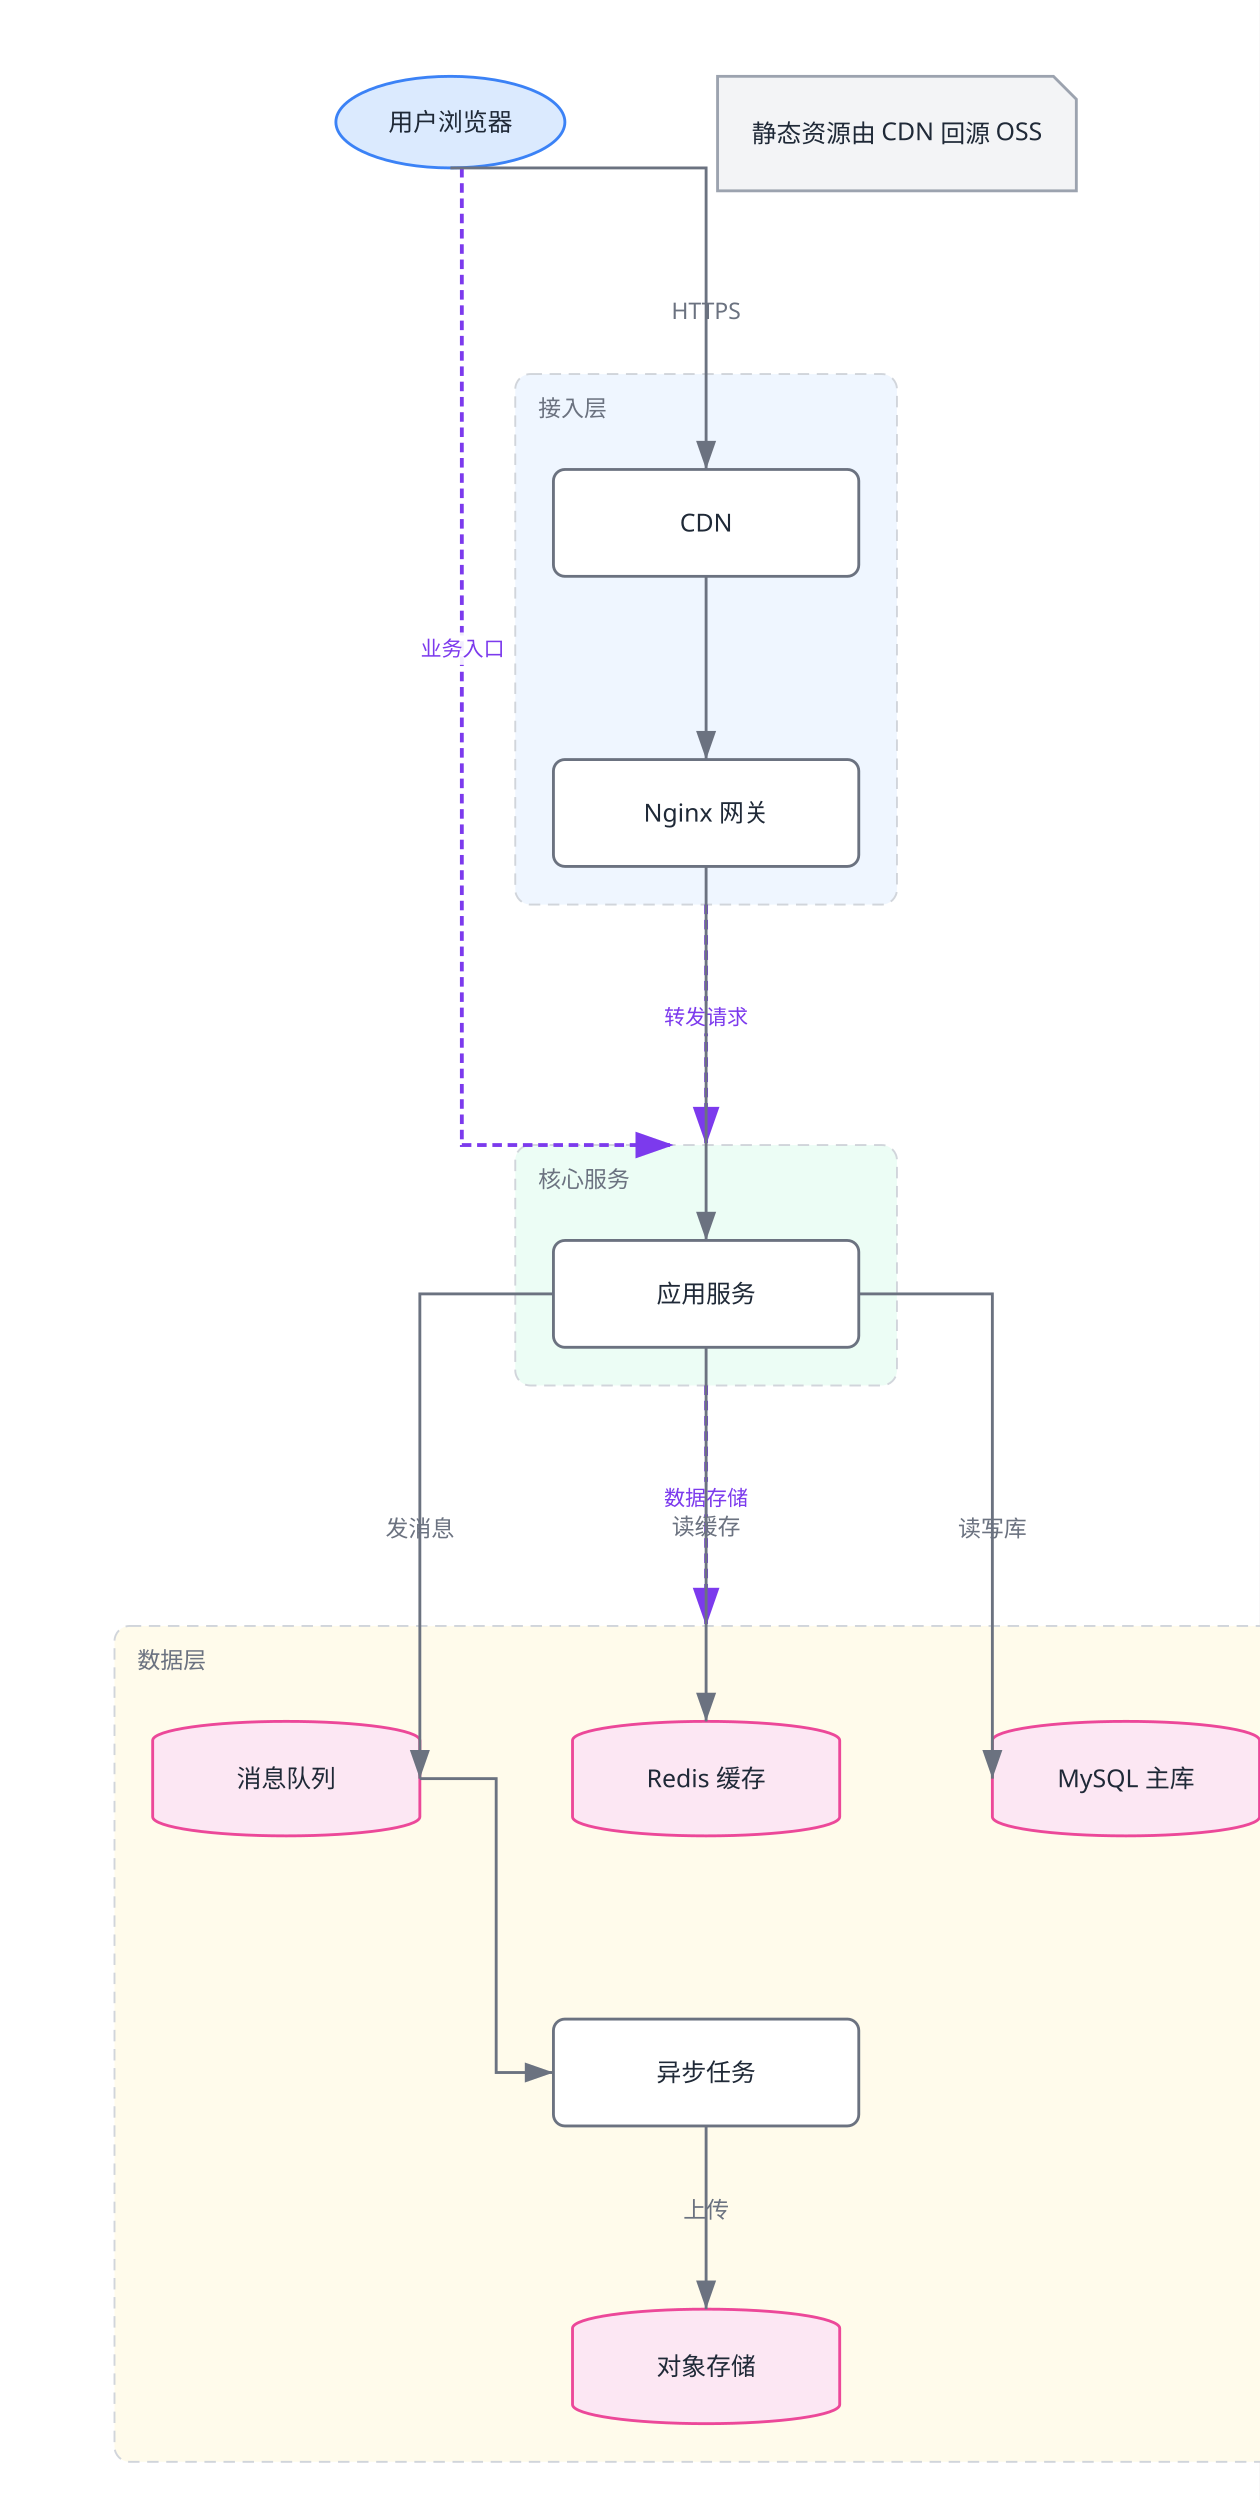
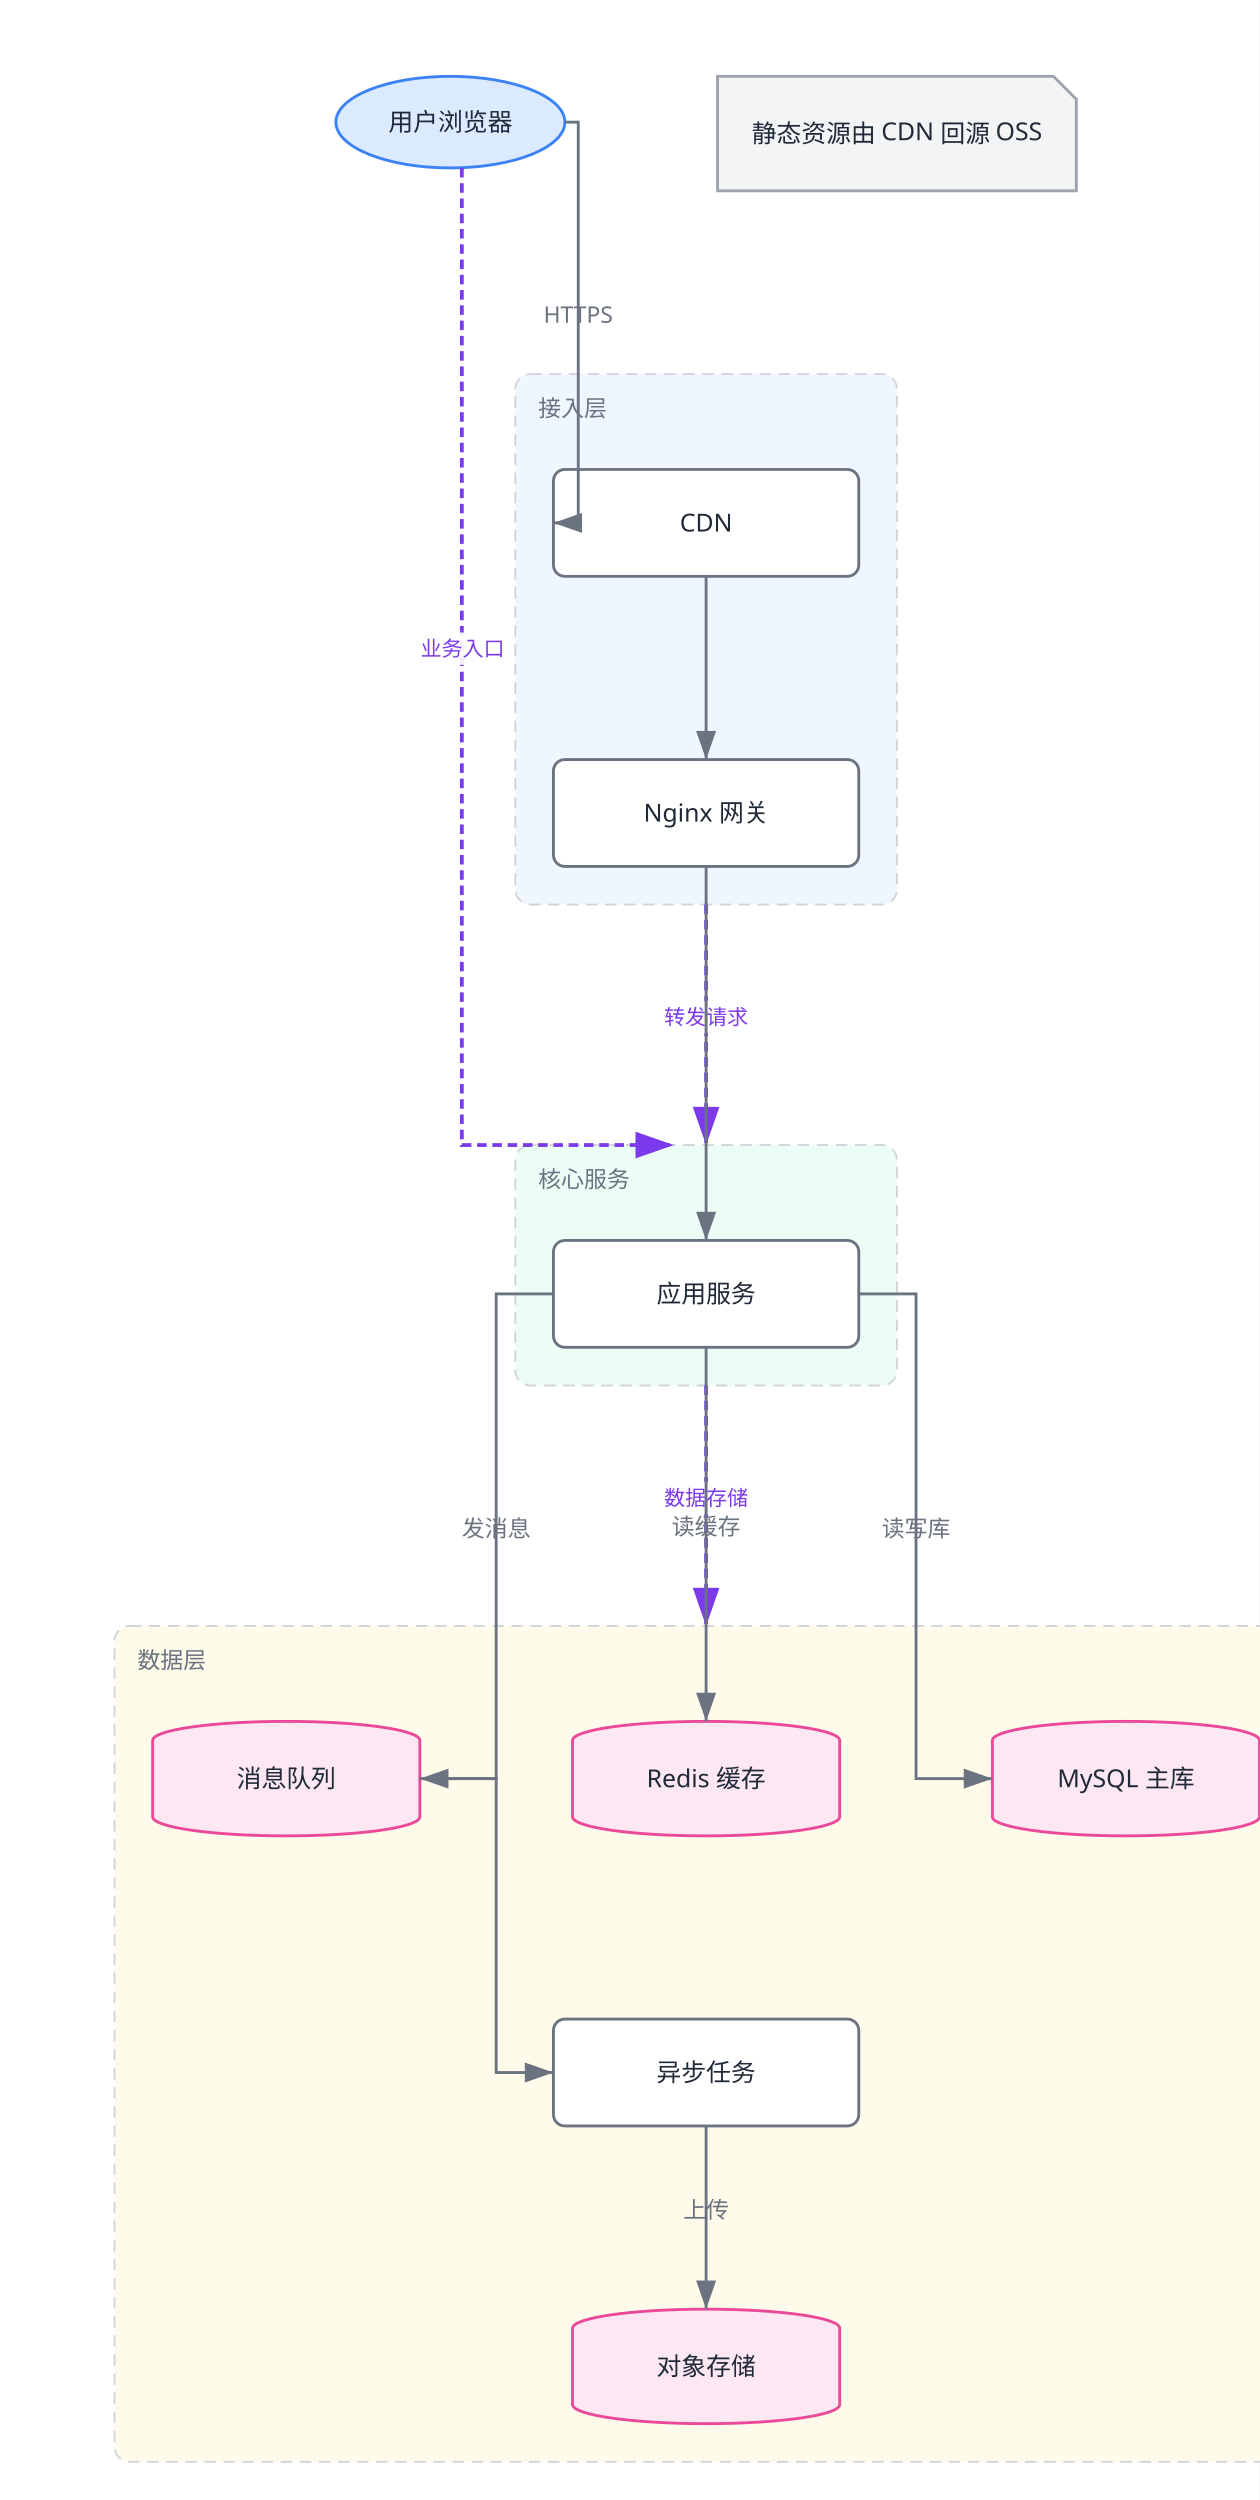
<svg xmlns="http://www.w3.org/2000/svg" width="660" height="1310" viewBox="0 0 660 1310">
  <defs>
    <marker id="arrowhead" markerWidth="10" markerHeight="7" refX="10" refY="3.5" orient="auto">
      <polygon points="0 0, 10 3.5, 0 7" fill="#6b7280" />
    </marker>
    <marker id="arrowhead-purple" markerWidth="10" markerHeight="7" refX="10" refY="3.5" orient="auto">
      <polygon points="0 0, 10 3.5, 0 7" fill="#7c3aed" />
    </marker>
  </defs>
  <style>.lgdl-anchors,.lgdl-edge-anchors{opacity:0;pointer-events:none;transition:opacity .12s ease}.lgdl-node:hover + .lgdl-anchors,.lgdl-class:hover + .lgdl-anchors,.lgdl-group:hover + .lgdl-anchors,.lgdl-lane:hover + .lgdl-anchors{opacity:1}.lgdl-edge:hover + .lgdl-edge-anchors,.lgdl-aggregate-edge:hover + .lgdl-edge-anchors{opacity:1}.lgdl-node.lgdl-hovered + .lgdl-anchors,.lgdl-class.lgdl-hovered + .lgdl-anchors,.lgdl-group.lgdl-hovered + .lgdl-anchors,.lgdl-lane.lgdl-hovered + .lgdl-anchors{opacity:1}.lgdl-edge.lgdl-hovered + .lgdl-edge-anchors,.lgdl-aggregate-edge.lgdl-hovered + .lgdl-edge-anchors{opacity:1}.lgdl-hovered{filter:drop-shadow(0 0 3px rgba(79,70,229,.65))}</style>
  <rect x="0" y="0" width="660" height="1310" fill="#ffffff" />
  <g class="lgdl-group" data-lgdl-loc="groups[0]">
    <rect x="270" y="196" width="200" height="278" rx="8" fill="#eff6ff" stroke="#d1d5db" stroke-dasharray="6 4" />
    <text x="282" y="214" font-family="'Segoe UI', 'PingFang SC', 'Microsoft YaHei', sans-serif" font-size="12" fill="#6b7280" text-anchor="start" dominant-baseline="middle">接入层</text>
  </g>
  <g class="lgdl-anchors">
    <circle cx="470.0" cy="335.0" r="3" fill="#64748b" />
    <circle cx="470.0" cy="361.8" r="3" fill="#64748b" />
    <circle cx="470.0" cy="392.7" r="3" fill="#64748b" />
    <circle cx="470.0" cy="435.0" r="3" fill="#64748b" />
    <circle cx="450.3" cy="474.0" r="3" fill="#64748b" />
    <circle cx="407.2" cy="474.0" r="3" fill="#64748b" />
    <circle cx="370.0" cy="474.0" r="3" fill="#64748b" />
    <circle cx="332.8" cy="474.0" r="3" fill="#64748b" />
    <circle cx="289.7" cy="474.0" r="3" fill="#64748b" />
    <circle cx="270.0" cy="435.0" r="3" fill="#64748b" />
    <circle cx="270.0" cy="392.7" r="3" fill="#64748b" />
    <circle cx="270.0" cy="361.8" r="3" fill="#64748b" />
    <circle cx="270.0" cy="335.0" r="3" fill="#64748b" />
    <circle cx="270.0" cy="308.2" r="3" fill="#64748b" />
    <circle cx="270.0" cy="277.3" r="3" fill="#64748b" />
    <circle cx="270.0" cy="235.0" r="3" fill="#64748b" />
    <circle cx="289.7" cy="196.0" r="3" fill="#64748b" />
    <circle cx="332.8" cy="196.0" r="3" fill="#64748b" />
    <circle cx="370.0" cy="196.0" r="3" fill="#64748b" />
    <circle cx="407.2" cy="196.0" r="3" fill="#64748b" />
    <circle cx="450.3" cy="196.0" r="3" fill="#64748b" />
    <circle cx="470.0" cy="235.0" r="3" fill="#64748b" />
    <circle cx="470.0" cy="277.3" r="3" fill="#64748b" />
    <circle cx="470.0" cy="308.2" r="3" fill="#64748b" />
  </g>
  <g class="lgdl-group" data-lgdl-loc="groups[1]">
    <rect x="270" y="600" width="200" height="126" rx="8" fill="#ecfdf5" stroke="#d1d5db" stroke-dasharray="6 4" />
    <text x="282" y="618" font-family="'Segoe UI', 'PingFang SC', 'Microsoft YaHei', sans-serif" font-size="12" fill="#6b7280" text-anchor="start" dominant-baseline="middle">核心服务</text>
  </g>
  <g class="lgdl-anchors">
    <circle cx="470.0" cy="663.0" r="3" fill="#64748b" />
    <circle cx="470.0" cy="689.8" r="3" fill="#64748b" />
    <circle cx="469.6" cy="720.5" r="3" fill="#64748b" />
    <circle cx="433.0" cy="726.0" r="3" fill="#64748b" />
    <circle cx="406.4" cy="726.0" r="3" fill="#64748b" />
    <circle cx="386.9" cy="726.0" r="3" fill="#64748b" />
    <circle cx="370.0" cy="726.0" r="3" fill="#64748b" />
    <circle cx="353.1" cy="726.0" r="3" fill="#64748b" />
    <circle cx="333.6" cy="726.0" r="3" fill="#64748b" />
    <circle cx="307.0" cy="726.0" r="3" fill="#64748b" />
    <circle cx="270.4" cy="720.5" r="3" fill="#64748b" />
    <circle cx="270.0" cy="689.8" r="3" fill="#64748b" />
    <circle cx="270.0" cy="663.0" r="3" fill="#64748b" />
    <circle cx="270.0" cy="636.2" r="3" fill="#64748b" />
    <circle cx="270.4" cy="605.5" r="3" fill="#64748b" />
    <circle cx="307.0" cy="600.0" r="3" fill="#64748b" />
    <circle cx="333.6" cy="600.0" r="3" fill="#64748b" />
    <circle cx="353.1" cy="600.0" r="3" fill="#64748b" />
    <circle cx="370.0" cy="600.0" r="3" fill="#64748b" />
    <circle cx="386.9" cy="600.0" r="3" fill="#64748b" />
    <circle cx="406.4" cy="600.0" r="3" fill="#64748b" />
    <circle cx="433.0" cy="600.0" r="3" fill="#64748b" />
    <circle cx="469.6" cy="605.5" r="3" fill="#64748b" />
    <circle cx="470.0" cy="636.2" r="3" fill="#64748b" />
  </g>
  <g class="lgdl-group" data-lgdl-loc="groups[2]">
    <rect x="60" y="852" width="620" height="438" rx="8" fill="#fffbeb" stroke="#d1d5db" stroke-dasharray="6 4" />
    <text x="72" y="870" font-family="'Segoe UI', 'PingFang SC', 'Microsoft YaHei', sans-serif" font-size="12" fill="#6b7280" text-anchor="start" dominant-baseline="middle">数据层</text>
  </g>
  <g class="lgdl-anchors">
    <circle cx="680.0" cy="1071.0" r="3" fill="#64748b" />
    <circle cx="680.0" cy="1154.1" r="3" fill="#64748b" />
    <circle cx="680.0" cy="1250.0" r="3" fill="#64748b" />
    <circle cx="589.0" cy="1290.0" r="3" fill="#64748b" />
    <circle cx="496.4" cy="1290.0" r="3" fill="#64748b" />
    <circle cx="428.7" cy="1290.0" r="3" fill="#64748b" />
    <circle cx="370.0" cy="1290.0" r="3" fill="#64748b" />
    <circle cx="311.3" cy="1290.0" r="3" fill="#64748b" />
    <circle cx="243.6" cy="1290.0" r="3" fill="#64748b" />
    <circle cx="151.0" cy="1290.0" r="3" fill="#64748b" />
    <circle cx="60.0" cy="1250.0" r="3" fill="#64748b" />
    <circle cx="60.0" cy="1154.1" r="3" fill="#64748b" />
    <circle cx="60.0" cy="1071.0" r="3" fill="#64748b" />
    <circle cx="60.0" cy="987.9" r="3" fill="#64748b" />
    <circle cx="60.0" cy="892.0" r="3" fill="#64748b" />
    <circle cx="151.0" cy="852.0" r="3" fill="#64748b" />
    <circle cx="243.6" cy="852.0" r="3" fill="#64748b" />
    <circle cx="311.3" cy="852.0" r="3" fill="#64748b" />
    <circle cx="370.0" cy="852.0" r="3" fill="#64748b" />
    <circle cx="428.7" cy="852.0" r="3" fill="#64748b" />
    <circle cx="496.4" cy="852.0" r="3" fill="#64748b" />
    <circle cx="589.0" cy="852.0" r="3" fill="#64748b" />
    <circle cx="680.0" cy="892.0" r="3" fill="#64748b" />
    <circle cx="680.0" cy="987.9" r="3" fill="#64748b" />
  </g>
  <g class="lgdl-node" data-lgdl-loc="nodes[0]">
    <rect x="176" y="40" width="120" height="48" rx="60" ry="60" fill="#dbeafe" stroke="#3b82f6" stroke-width="1.5" />
    <text x="236" y="64" font-family="'Segoe UI', 'PingFang SC', 'Microsoft YaHei', sans-serif" font-size="13" fill="#1f2937" text-anchor="middle" dominant-baseline="middle">用户浏览器</text>
  </g>
  <g class="lgdl-anchors">
    <circle cx="296.0" cy="64.0" r="3" fill="#3b82f6" />
    <circle cx="285.8" cy="77.4" r="3" fill="#3b82f6" />
    <circle cx="270.2" cy="83.7" r="3" fill="#3b82f6" />
    <circle cx="258.3" cy="86.3" r="3" fill="#3b82f6" />
    <circle cx="249.5" cy="87.4" r="3" fill="#3b82f6" />
    <circle cx="242.4" cy="87.9" r="3" fill="#3b82f6" />
    <circle cx="236.0" cy="88.0" r="3" fill="#3b82f6" />
    <circle cx="229.6" cy="87.9" r="3" fill="#3b82f6" />
    <circle cx="222.5" cy="87.4" r="3" fill="#3b82f6" />
    <circle cx="213.7" cy="86.3" r="3" fill="#3b82f6" />
    <circle cx="201.8" cy="83.7" r="3" fill="#3b82f6" />
    <circle cx="186.2" cy="77.4" r="3" fill="#3b82f6" />
    <circle cx="176.0" cy="64.0" r="3" fill="#3b82f6" />
    <circle cx="186.2" cy="50.6" r="3" fill="#3b82f6" />
    <circle cx="201.8" cy="44.3" r="3" fill="#3b82f6" />
    <circle cx="213.7" cy="41.7" r="3" fill="#3b82f6" />
    <circle cx="222.5" cy="40.6" r="3" fill="#3b82f6" />
    <circle cx="229.6" cy="40.1" r="3" fill="#3b82f6" />
    <circle cx="236.0" cy="40.0" r="3" fill="#3b82f6" />
    <circle cx="242.4" cy="40.1" r="3" fill="#3b82f6" />
    <circle cx="249.5" cy="40.6" r="3" fill="#3b82f6" />
    <circle cx="258.3" cy="41.7" r="3" fill="#3b82f6" />
    <circle cx="270.2" cy="44.3" r="3" fill="#3b82f6" />
    <circle cx="285.8" cy="50.6" r="3" fill="#3b82f6" />
  </g>
  <g class="lgdl-node" data-lgdl-loc="nodes[1]">
    <rect x="290" y="246" width="160" height="56" rx="6" ry="6" fill="#ffffff" stroke="#6b7280" stroke-width="1.5" />
    <text x="370" y="274" font-family="'Segoe UI', 'PingFang SC', 'Microsoft YaHei', sans-serif" font-size="13" fill="#1f2937" text-anchor="middle" dominant-baseline="middle">CDN</text>
  </g>
  <g class="lgdl-anchors">
    <circle cx="450.0" cy="274.0" r="3" fill="#6b7280" />
    <circle cx="450.0" cy="295.4" r="3" fill="#6b7280" />
    <circle cx="418.5" cy="302.0" r="3" fill="#6b7280" />
    <circle cx="398.0" cy="302.0" r="3" fill="#6b7280" />
    <circle cx="386.2" cy="302.0" r="3" fill="#6b7280" />
    <circle cx="377.5" cy="302.0" r="3" fill="#6b7280" />
    <circle cx="370.0" cy="302.0" r="3" fill="#6b7280" />
    <circle cx="362.5" cy="302.0" r="3" fill="#6b7280" />
    <circle cx="353.8" cy="302.0" r="3" fill="#6b7280" />
    <circle cx="342.0" cy="302.0" r="3" fill="#6b7280" />
    <circle cx="321.5" cy="302.0" r="3" fill="#6b7280" />
    <circle cx="290.0" cy="295.4" r="3" fill="#6b7280" />
    <circle cx="290.0" cy="274.0" r="3" fill="#6b7280" />
    <circle cx="290.0" cy="252.6" r="3" fill="#6b7280" />
    <circle cx="321.5" cy="246.0" r="3" fill="#6b7280" />
    <circle cx="342.0" cy="246.0" r="3" fill="#6b7280" />
    <circle cx="353.8" cy="246.0" r="3" fill="#6b7280" />
    <circle cx="362.5" cy="246.0" r="3" fill="#6b7280" />
    <circle cx="370.0" cy="246.0" r="3" fill="#6b7280" />
    <circle cx="377.5" cy="246.0" r="3" fill="#6b7280" />
    <circle cx="386.2" cy="246.0" r="3" fill="#6b7280" />
    <circle cx="398.0" cy="246.0" r="3" fill="#6b7280" />
    <circle cx="418.5" cy="246.0" r="3" fill="#6b7280" />
    <circle cx="450.0" cy="252.6" r="3" fill="#6b7280" />
  </g>
  <g class="lgdl-node" data-lgdl-loc="nodes[2]">
    <rect x="290" y="398" width="160" height="56" rx="6" ry="6" fill="#ffffff" stroke="#6b7280" stroke-width="1.5" />
    <text x="370" y="426" font-family="'Segoe UI', 'PingFang SC', 'Microsoft YaHei', sans-serif" font-size="13" fill="#1f2937" text-anchor="middle" dominant-baseline="middle">Nginx 网关</text>
  </g>
  <g class="lgdl-anchors">
    <circle cx="450.0" cy="426.0" r="3" fill="#6b7280" />
    <circle cx="450.0" cy="447.4" r="3" fill="#6b7280" />
    <circle cx="418.5" cy="454.0" r="3" fill="#6b7280" />
    <circle cx="398.0" cy="454.0" r="3" fill="#6b7280" />
    <circle cx="386.2" cy="454.0" r="3" fill="#6b7280" />
    <circle cx="377.5" cy="454.0" r="3" fill="#6b7280" />
    <circle cx="370.0" cy="454.0" r="3" fill="#6b7280" />
    <circle cx="362.5" cy="454.0" r="3" fill="#6b7280" />
    <circle cx="353.8" cy="454.0" r="3" fill="#6b7280" />
    <circle cx="342.0" cy="454.0" r="3" fill="#6b7280" />
    <circle cx="321.5" cy="454.0" r="3" fill="#6b7280" />
    <circle cx="290.0" cy="447.4" r="3" fill="#6b7280" />
    <circle cx="290.0" cy="426.0" r="3" fill="#6b7280" />
    <circle cx="290.0" cy="404.6" r="3" fill="#6b7280" />
    <circle cx="321.5" cy="398.0" r="3" fill="#6b7280" />
    <circle cx="342.0" cy="398.0" r="3" fill="#6b7280" />
    <circle cx="353.8" cy="398.0" r="3" fill="#6b7280" />
    <circle cx="362.5" cy="398.0" r="3" fill="#6b7280" />
    <circle cx="370.0" cy="398.0" r="3" fill="#6b7280" />
    <circle cx="377.5" cy="398.0" r="3" fill="#6b7280" />
    <circle cx="386.2" cy="398.0" r="3" fill="#6b7280" />
    <circle cx="398.0" cy="398.0" r="3" fill="#6b7280" />
    <circle cx="418.5" cy="398.0" r="3" fill="#6b7280" />
    <circle cx="450.0" cy="404.6" r="3" fill="#6b7280" />
  </g>
  <g class="lgdl-node" data-lgdl-loc="nodes[3]">
    <rect x="290" y="650" width="160" height="56" rx="6" ry="6" fill="#ffffff" stroke="#6b7280" stroke-width="1.5" />
    <text x="370" y="678" font-family="'Segoe UI', 'PingFang SC', 'Microsoft YaHei', sans-serif" font-size="13" fill="#1f2937" text-anchor="middle" dominant-baseline="middle">应用服务</text>
  </g>
  <g class="lgdl-anchors">
    <circle cx="450.0" cy="678.0" r="3" fill="#6b7280" />
    <circle cx="450.0" cy="699.4" r="3" fill="#6b7280" />
    <circle cx="418.5" cy="706.0" r="3" fill="#6b7280" />
    <circle cx="398.0" cy="706.0" r="3" fill="#6b7280" />
    <circle cx="386.2" cy="706.0" r="3" fill="#6b7280" />
    <circle cx="377.5" cy="706.0" r="3" fill="#6b7280" />
    <circle cx="370.0" cy="706.0" r="3" fill="#6b7280" />
    <circle cx="362.5" cy="706.0" r="3" fill="#6b7280" />
    <circle cx="353.8" cy="706.0" r="3" fill="#6b7280" />
    <circle cx="342.0" cy="706.0" r="3" fill="#6b7280" />
    <circle cx="321.5" cy="706.0" r="3" fill="#6b7280" />
    <circle cx="290.0" cy="699.4" r="3" fill="#6b7280" />
    <circle cx="290.0" cy="678.0" r="3" fill="#6b7280" />
    <circle cx="290.0" cy="656.6" r="3" fill="#6b7280" />
    <circle cx="321.5" cy="650.0" r="3" fill="#6b7280" />
    <circle cx="342.0" cy="650.0" r="3" fill="#6b7280" />
    <circle cx="353.8" cy="650.0" r="3" fill="#6b7280" />
    <circle cx="362.5" cy="650.0" r="3" fill="#6b7280" />
    <circle cx="370.0" cy="650.0" r="3" fill="#6b7280" />
    <circle cx="377.5" cy="650.0" r="3" fill="#6b7280" />
    <circle cx="386.2" cy="650.0" r="3" fill="#6b7280" />
    <circle cx="398.0" cy="650.0" r="3" fill="#6b7280" />
    <circle cx="418.5" cy="650.0" r="3" fill="#6b7280" />
    <circle cx="450.0" cy="656.6" r="3" fill="#6b7280" />
  </g>
  <g class="lgdl-node" data-lgdl-loc="nodes[4]">
    <path d="M 300,912 L 300,952 A 70,10 0 0 0 440,952 L 440,912 A 70,10 0 0 0 300,912 Z" fill="#fce7f3" stroke="#ec4899" stroke-width="1.5" />
    <text x="370" y="932" font-family="'Segoe UI', 'PingFang SC', 'Microsoft YaHei', sans-serif" font-size="13" fill="#1f2937" text-anchor="middle" dominant-baseline="middle">Redis 缓存</text>
  </g>
  <g class="lgdl-anchors">
    <circle cx="440.0" cy="932.0" r="3" fill="#ec4899" />
    <circle cx="440.0" cy="950.8" r="3" fill="#ec4899" />
    <circle cx="417.4" cy="959.4" r="3" fill="#ec4899" />
    <circle cx="399.1" cy="961.1" r="3" fill="#ec4899" />
    <circle cx="387.1" cy="961.7" r="3" fill="#ec4899" />
    <circle cx="378.0" cy="961.9" r="3" fill="#ec4899" />
    <circle cx="370.0" cy="962.0" r="3" fill="#ec4899" />
    <circle cx="362.0" cy="961.9" r="3" fill="#ec4899" />
    <circle cx="352.9" cy="961.7" r="3" fill="#ec4899" />
    <circle cx="340.9" cy="961.1" r="3" fill="#ec4899" />
    <circle cx="322.6" cy="959.4" r="3" fill="#ec4899" />
    <circle cx="300.0" cy="950.8" r="3" fill="#ec4899" />
    <circle cx="300.0" cy="932.0" r="3" fill="#ec4899" />
    <circle cx="300.0" cy="913.2" r="3" fill="#ec4899" />
    <circle cx="322.6" cy="904.6" r="3" fill="#ec4899" />
    <circle cx="340.9" cy="902.9" r="3" fill="#ec4899" />
    <circle cx="352.9" cy="902.3" r="3" fill="#ec4899" />
    <circle cx="362.0" cy="902.1" r="3" fill="#ec4899" />
    <circle cx="370.0" cy="902.0" r="3" fill="#ec4899" />
    <circle cx="378.0" cy="902.1" r="3" fill="#ec4899" />
    <circle cx="387.1" cy="902.3" r="3" fill="#ec4899" />
    <circle cx="399.1" cy="902.9" r="3" fill="#ec4899" />
    <circle cx="417.4" cy="904.6" r="3" fill="#ec4899" />
    <circle cx="440.0" cy="913.2" r="3" fill="#ec4899" />
  </g>
  <g class="lgdl-node" data-lgdl-loc="nodes[5]">
    <path d="M 520,912 L 520,952 A 70,10 0 0 0 660,952 L 660,912 A 70,10 0 0 0 520,912 Z" fill="#fce7f3" stroke="#ec4899" stroke-width="1.5" />
    <text x="590" y="932" font-family="'Segoe UI', 'PingFang SC', 'Microsoft YaHei', sans-serif" font-size="13" fill="#1f2937" text-anchor="middle" dominant-baseline="middle">MySQL 主库</text>
  </g>
  <g class="lgdl-anchors">
    <circle cx="660.0" cy="932.0" r="3" fill="#ec4899" />
    <circle cx="660.0" cy="950.8" r="3" fill="#ec4899" />
    <circle cx="637.4" cy="959.4" r="3" fill="#ec4899" />
    <circle cx="619.1" cy="961.1" r="3" fill="#ec4899" />
    <circle cx="607.1" cy="961.7" r="3" fill="#ec4899" />
    <circle cx="598.0" cy="961.9" r="3" fill="#ec4899" />
    <circle cx="590.0" cy="962.0" r="3" fill="#ec4899" />
    <circle cx="582.0" cy="961.9" r="3" fill="#ec4899" />
    <circle cx="572.9" cy="961.7" r="3" fill="#ec4899" />
    <circle cx="560.9" cy="961.1" r="3" fill="#ec4899" />
    <circle cx="542.6" cy="959.4" r="3" fill="#ec4899" />
    <circle cx="520.0" cy="950.8" r="3" fill="#ec4899" />
    <circle cx="520.0" cy="932.0" r="3" fill="#ec4899" />
    <circle cx="520.0" cy="913.2" r="3" fill="#ec4899" />
    <circle cx="542.6" cy="904.6" r="3" fill="#ec4899" />
    <circle cx="560.9" cy="902.9" r="3" fill="#ec4899" />
    <circle cx="572.9" cy="902.3" r="3" fill="#ec4899" />
    <circle cx="582.0" cy="902.1" r="3" fill="#ec4899" />
    <circle cx="590.0" cy="902.0" r="3" fill="#ec4899" />
    <circle cx="598.0" cy="902.1" r="3" fill="#ec4899" />
    <circle cx="607.1" cy="902.3" r="3" fill="#ec4899" />
    <circle cx="619.1" cy="902.9" r="3" fill="#ec4899" />
    <circle cx="637.4" cy="904.6" r="3" fill="#ec4899" />
    <circle cx="660.0" cy="913.2" r="3" fill="#ec4899" />
  </g>
  <g class="lgdl-node" data-lgdl-loc="nodes[6]">
    <path d="M 80,912 L 80,952 A 70,10 0 0 0 220,952 L 220,912 A 70,10 0 0 0 80,912 Z" fill="#fce7f3" stroke="#ec4899" stroke-width="1.5" />
    <text x="150" y="932" font-family="'Segoe UI', 'PingFang SC', 'Microsoft YaHei', sans-serif" font-size="13" fill="#1f2937" text-anchor="middle" dominant-baseline="middle">消息队列</text>
  </g>
  <g class="lgdl-anchors">
    <circle cx="220.0" cy="932.0" r="3" fill="#ec4899" />
    <circle cx="220.0" cy="950.8" r="3" fill="#ec4899" />
    <circle cx="197.4" cy="959.4" r="3" fill="#ec4899" />
    <circle cx="179.1" cy="961.1" r="3" fill="#ec4899" />
    <circle cx="167.1" cy="961.7" r="3" fill="#ec4899" />
    <circle cx="158.0" cy="961.9" r="3" fill="#ec4899" />
    <circle cx="150.0" cy="962.0" r="3" fill="#ec4899" />
    <circle cx="142.0" cy="961.9" r="3" fill="#ec4899" />
    <circle cx="132.9" cy="961.7" r="3" fill="#ec4899" />
    <circle cx="120.9" cy="961.1" r="3" fill="#ec4899" />
    <circle cx="102.6" cy="959.4" r="3" fill="#ec4899" />
    <circle cx="80.0" cy="950.8" r="3" fill="#ec4899" />
    <circle cx="80.0" cy="932.0" r="3" fill="#ec4899" />
    <circle cx="80.0" cy="913.2" r="3" fill="#ec4899" />
    <circle cx="102.6" cy="904.6" r="3" fill="#ec4899" />
    <circle cx="120.9" cy="902.9" r="3" fill="#ec4899" />
    <circle cx="132.9" cy="902.3" r="3" fill="#ec4899" />
    <circle cx="142.0" cy="902.1" r="3" fill="#ec4899" />
    <circle cx="150.0" cy="902.0" r="3" fill="#ec4899" />
    <circle cx="158.0" cy="902.1" r="3" fill="#ec4899" />
    <circle cx="167.1" cy="902.3" r="3" fill="#ec4899" />
    <circle cx="179.1" cy="902.9" r="3" fill="#ec4899" />
    <circle cx="197.4" cy="904.6" r="3" fill="#ec4899" />
    <circle cx="220.0" cy="913.2" r="3" fill="#ec4899" />
  </g>
  <g class="lgdl-node" data-lgdl-loc="nodes[7]">
    <rect x="290" y="1058" width="160" height="56" rx="6" ry="6" fill="#ffffff" stroke="#6b7280" stroke-width="1.5" />
    <text x="370" y="1086" font-family="'Segoe UI', 'PingFang SC', 'Microsoft YaHei', sans-serif" font-size="13" fill="#1f2937" text-anchor="middle" dominant-baseline="middle">异步任务</text>
  </g>
  <g class="lgdl-anchors">
    <circle cx="450.0" cy="1086.0" r="3" fill="#6b7280" />
    <circle cx="450.0" cy="1107.4" r="3" fill="#6b7280" />
    <circle cx="418.5" cy="1114.0" r="3" fill="#6b7280" />
    <circle cx="398.0" cy="1114.0" r="3" fill="#6b7280" />
    <circle cx="386.2" cy="1114.0" r="3" fill="#6b7280" />
    <circle cx="377.5" cy="1114.0" r="3" fill="#6b7280" />
    <circle cx="370.0" cy="1114.0" r="3" fill="#6b7280" />
    <circle cx="362.5" cy="1114.0" r="3" fill="#6b7280" />
    <circle cx="353.8" cy="1114.0" r="3" fill="#6b7280" />
    <circle cx="342.0" cy="1114.0" r="3" fill="#6b7280" />
    <circle cx="321.5" cy="1114.0" r="3" fill="#6b7280" />
    <circle cx="290.0" cy="1107.4" r="3" fill="#6b7280" />
    <circle cx="290.0" cy="1086.0" r="3" fill="#6b7280" />
    <circle cx="290.0" cy="1064.6" r="3" fill="#6b7280" />
    <circle cx="321.5" cy="1058.0" r="3" fill="#6b7280" />
    <circle cx="342.0" cy="1058.0" r="3" fill="#6b7280" />
    <circle cx="353.8" cy="1058.0" r="3" fill="#6b7280" />
    <circle cx="362.5" cy="1058.0" r="3" fill="#6b7280" />
    <circle cx="370.0" cy="1058.0" r="3" fill="#6b7280" />
    <circle cx="377.5" cy="1058.0" r="3" fill="#6b7280" />
    <circle cx="386.2" cy="1058.0" r="3" fill="#6b7280" />
    <circle cx="398.0" cy="1058.0" r="3" fill="#6b7280" />
    <circle cx="418.5" cy="1058.0" r="3" fill="#6b7280" />
    <circle cx="450.0" cy="1064.6" r="3" fill="#6b7280" />
  </g>
  <g class="lgdl-node" data-lgdl-loc="nodes[8]">
    <path d="M 300,1220 L 300,1260 A 70,10 0 0 0 440,1260 L 440,1220 A 70,10 0 0 0 300,1220 Z" fill="#fce7f3" stroke="#ec4899" stroke-width="1.5" />
    <text x="370" y="1240" font-family="'Segoe UI', 'PingFang SC', 'Microsoft YaHei', sans-serif" font-size="13" fill="#1f2937" text-anchor="middle" dominant-baseline="middle">对象存储</text>
  </g>
  <g class="lgdl-anchors">
    <circle cx="440.0" cy="1240.0" r="3" fill="#ec4899" />
    <circle cx="440.0" cy="1258.8" r="3" fill="#ec4899" />
    <circle cx="417.4" cy="1267.4" r="3" fill="#ec4899" />
    <circle cx="399.1" cy="1269.1" r="3" fill="#ec4899" />
    <circle cx="387.1" cy="1269.7" r="3" fill="#ec4899" />
    <circle cx="378.0" cy="1269.9" r="3" fill="#ec4899" />
    <circle cx="370.0" cy="1270.0" r="3" fill="#ec4899" />
    <circle cx="362.0" cy="1269.9" r="3" fill="#ec4899" />
    <circle cx="352.9" cy="1269.7" r="3" fill="#ec4899" />
    <circle cx="340.9" cy="1269.1" r="3" fill="#ec4899" />
    <circle cx="322.6" cy="1267.4" r="3" fill="#ec4899" />
    <circle cx="300.0" cy="1258.8" r="3" fill="#ec4899" />
    <circle cx="300.0" cy="1240.0" r="3" fill="#ec4899" />
    <circle cx="300.0" cy="1221.2" r="3" fill="#ec4899" />
    <circle cx="322.6" cy="1212.6" r="3" fill="#ec4899" />
    <circle cx="340.9" cy="1210.9" r="3" fill="#ec4899" />
    <circle cx="352.9" cy="1210.3" r="3" fill="#ec4899" />
    <circle cx="362.0" cy="1210.1" r="3" fill="#ec4899" />
    <circle cx="370.0" cy="1210.0" r="3" fill="#ec4899" />
    <circle cx="378.0" cy="1210.1" r="3" fill="#ec4899" />
    <circle cx="387.1" cy="1210.3" r="3" fill="#ec4899" />
    <circle cx="399.1" cy="1210.9" r="3" fill="#ec4899" />
    <circle cx="417.4" cy="1212.6" r="3" fill="#ec4899" />
    <circle cx="440.0" cy="1221.2" r="3" fill="#ec4899" />
  </g>
  <g class="lgdl-node" data-lgdl-loc="nodes[9]">
    <path d="M 376,40 L 552,40 L 564,52 L 564,100 L 376,100 Z" fill="#f3f4f6" stroke="#9ca3af" stroke-width="1.5" />
    <text x="470" y="70" font-family="'Segoe UI', 'PingFang SC', 'Microsoft YaHei', sans-serif" font-size="13" fill="#1f2937" text-anchor="middle" dominant-baseline="middle">静态资源由 CDN 回源 OSS</text>
  </g>
  <g class="lgdl-anchors">
    <circle cx="564.0" cy="70.0" r="3" fill="#9ca3af" />
    <circle cx="564.0" cy="95.2" r="3" fill="#9ca3af" />
    <circle cx="522.0" cy="100.0" r="3" fill="#9ca3af" />
    <circle cx="500.0" cy="100.0" r="3" fill="#9ca3af" />
    <circle cx="487.3" cy="100.0" r="3" fill="#9ca3af" />
    <circle cx="478.0" cy="100.0" r="3" fill="#9ca3af" />
    <circle cx="470.0" cy="100.0" r="3" fill="#9ca3af" />
    <circle cx="462.0" cy="100.0" r="3" fill="#9ca3af" />
    <circle cx="452.7" cy="100.0" r="3" fill="#9ca3af" />
    <circle cx="440.0" cy="100.0" r="3" fill="#9ca3af" />
    <circle cx="418.0" cy="100.0" r="3" fill="#9ca3af" />
    <circle cx="376.0" cy="95.2" r="3" fill="#9ca3af" />
    <circle cx="376.0" cy="70.0" r="3" fill="#9ca3af" />
    <circle cx="376.0" cy="44.8" r="3" fill="#9ca3af" />
    <circle cx="418.0" cy="40.0" r="3" fill="#9ca3af" />
    <circle cx="440.0" cy="40.0" r="3" fill="#9ca3af" />
    <circle cx="452.7" cy="40.0" r="3" fill="#9ca3af" />
    <circle cx="462.0" cy="40.0" r="3" fill="#9ca3af" />
    <circle cx="470.0" cy="40.0" r="3" fill="#9ca3af" />
    <circle cx="478.0" cy="40.0" r="3" fill="#9ca3af" />
    <circle cx="487.3" cy="40.0" r="3" fill="#9ca3af" />
    <circle cx="500.0" cy="40.0" r="3" fill="#9ca3af" />
    <circle cx="522.0" cy="40.0" r="3" fill="#9ca3af" />
    <circle cx="558.3" cy="46.3" r="3" fill="#9ca3af" />
  </g>
  <g class="lgdl-aggregate-edge" data-lgdl-loc="edges[8]">
    <path d="M 370,474 L 370,600" fill="none" stroke="#7c3aed" stroke-width="2" stroke-dasharray="5 3" marker-end="url(#arrowhead-purple)" />
    <rect x="344.0" y="524.5" width="52" height="17" rx="3" fill="#ffffff" opacity="0.9" />
    <text x="370" y="533" font-family="'Segoe UI', 'PingFang SC', 'Microsoft YaHei', sans-serif" font-size="11" fill="#7c3aed" text-anchor="middle" dominant-baseline="middle">转发请求</text>
  </g>
  <g class="lgdl-edge-anchors">
    <circle cx="370.0" cy="474.0" r="3.5" fill="#7c3aed" />
    <circle cx="370.0" cy="600.0" r="3.5" fill="#7c3aed" />
  </g>
  <g class="lgdl-aggregate-edge" data-lgdl-loc="edges[9]">
    <path d="M 370,726 L 370,852" fill="none" stroke="#7c3aed" stroke-width="2" stroke-dasharray="5 3" marker-end="url(#arrowhead-purple)" />
    <rect x="344.0" y="776.5" width="52" height="17" rx="3" fill="#ffffff" opacity="0.9" />
    <text x="370" y="785" font-family="'Segoe UI', 'PingFang SC', 'Microsoft YaHei', sans-serif" font-size="11" fill="#7c3aed" text-anchor="middle" dominant-baseline="middle">数据存储</text>
  </g>
  <g class="lgdl-edge-anchors">
    <circle cx="370.0" cy="726.0" r="3.5" fill="#7c3aed" />
    <circle cx="370.0" cy="852.0" r="3.5" fill="#7c3aed" />
  </g>
  <g class="lgdl-aggregate-edge" data-lgdl-loc="edges[10]">
    <path d="M 242,88 L 242,600 L 353,600" fill="none" stroke="#7c3aed" stroke-width="2" stroke-dasharray="5 3" marker-end="url(#arrowhead-purple)" />
    <rect x="216.4" y="331.4" width="52" height="17" rx="3" fill="#ffffff" opacity="0.9" />
    <text x="242.394" y="339.932" font-family="'Segoe UI', 'PingFang SC', 'Microsoft YaHei', sans-serif" font-size="11" fill="#7c3aed" text-anchor="middle" dominant-baseline="middle">业务入口</text>
  </g>
  <g class="lgdl-edge-anchors">
    <circle cx="242.4" cy="87.9" r="3.5" fill="#7c3aed" />
    <circle cx="353.1" cy="600.0" r="3.5" fill="#7c3aed" />
  </g>
  <g class="lgdl-edge" data-lgdl-loc="edges[0]">
-     <path d="M 236,88 L 370,88 L 370,246" fill="none" stroke="#6b7280" stroke-width="1.5" marker-end="url(#arrowhead)" />
-     <text x="370" y="163" font-family="'Segoe UI', 'PingFang SC', 'Microsoft YaHei', sans-serif" font-size="12" fill="#6b7280" text-anchor="middle" dominant-baseline="middle">HTTPS</text>
-   </g>
-   <g class="lgdl-edge-anchors">
-     <circle cx="236.0" cy="88.0" r="3.5" fill="#6b7280" />
-     <circle cx="370.0" cy="246.0" r="3.5" fill="#6b7280" />
+     <path d="M 296,64 L 303,64 L 303,274 L 290,274" fill="none" stroke="#6b7280" stroke-width="1.5" marker-end="url(#arrowhead)" />
+     <text x="303" y="165" font-family="'Segoe UI', 'PingFang SC', 'Microsoft YaHei', sans-serif" font-size="12" fill="#6b7280" text-anchor="middle" dominant-baseline="middle">HTTPS</text>
+   </g>
+   <g class="lgdl-edge-anchors">
+     <circle cx="296.0" cy="64.0" r="3.5" fill="#6b7280" />
+     <circle cx="290.0" cy="274.0" r="3.5" fill="#6b7280" />
  </g>
  <g class="lgdl-edge" data-lgdl-loc="edges[1]">
    <path d="M 370,302 L 370,398" fill="none" stroke="#6b7280" stroke-width="1.5" marker-end="url(#arrowhead)" />
  </g>
  <g class="lgdl-edge-anchors">
    <circle cx="370.0" cy="302.0" r="3.5" fill="#6b7280" />
    <circle cx="370.0" cy="398.0" r="3.5" fill="#6b7280" />
  </g>
  <g class="lgdl-edge" data-lgdl-loc="edges[2]">
    <path d="M 370,454 L 370,650" fill="none" stroke="#6b7280" stroke-width="1.5" marker-end="url(#arrowhead)" />
  </g>
  <g class="lgdl-edge-anchors">
    <circle cx="370.0" cy="454.0" r="3.5" fill="#6b7280" />
    <circle cx="370.0" cy="650.0" r="3.5" fill="#6b7280" />
  </g>
  <g class="lgdl-edge" data-lgdl-loc="edges[3]">
    <path d="M 370,706 L 370,902" fill="none" stroke="#6b7280" stroke-width="1.5" marker-end="url(#arrowhead)" />
    <text x="370" y="800" font-family="'Segoe UI', 'PingFang SC', 'Microsoft YaHei', sans-serif" font-size="12" fill="#6b7280" text-anchor="middle" dominant-baseline="middle">读缓存</text>
  </g>
  <g class="lgdl-edge-anchors">
    <circle cx="370.0" cy="706.0" r="3.5" fill="#6b7280" />
    <circle cx="370.0" cy="902.0" r="3.5" fill="#6b7280" />
  </g>
  <g class="lgdl-edge" data-lgdl-loc="edges[4]">
-     <path d="M 450,678 L 520,678 L 520,932" fill="none" stroke="#6b7280" stroke-width="1.5" marker-end="url(#arrowhead)" />
-     <text x="520" y="801" font-family="'Segoe UI', 'PingFang SC', 'Microsoft YaHei', sans-serif" font-size="12" fill="#6b7280" text-anchor="middle" dominant-baseline="middle">读写库</text>
+     <path d="M 450,678 L 480,678 L 480,932 L 520,932" fill="none" stroke="#6b7280" stroke-width="1.5" marker-end="url(#arrowhead)" />
+     <text x="480" y="801" font-family="'Segoe UI', 'PingFang SC', 'Microsoft YaHei', sans-serif" font-size="12" fill="#6b7280" text-anchor="middle" dominant-baseline="middle">读写库</text>
  </g>
  <g class="lgdl-edge-anchors">
    <circle cx="450.0" cy="678.0" r="3.5" fill="#6b7280" />
    <circle cx="520.0" cy="932.0" r="3.5" fill="#6b7280" />
  </g>
  <g class="lgdl-edge" data-lgdl-loc="edges[5]">
-     <path d="M 290,678 L 220,678 L 220,932" fill="none" stroke="#6b7280" stroke-width="1.5" marker-end="url(#arrowhead)" />
-     <text x="220" y="801" font-family="'Segoe UI', 'PingFang SC', 'Microsoft YaHei', sans-serif" font-size="12" fill="#6b7280" text-anchor="middle" dominant-baseline="middle">发消息</text>
+     <path d="M 290,678 L 260,678 L 260,932 L 220,932" fill="none" stroke="#6b7280" stroke-width="1.5" marker-end="url(#arrowhead)" />
+     <text x="260" y="801" font-family="'Segoe UI', 'PingFang SC', 'Microsoft YaHei', sans-serif" font-size="12" fill="#6b7280" text-anchor="middle" dominant-baseline="middle">发消息</text>
  </g>
  <g class="lgdl-edge-anchors">
    <circle cx="290.0" cy="678.0" r="3.5" fill="#6b7280" />
    <circle cx="220.0" cy="932.0" r="3.5" fill="#6b7280" />
  </g>
  <g class="lgdl-edge" data-lgdl-loc="edges[6]">
    <path d="M 220,932 L 260,932 L 260,1086 L 290,1086" fill="none" stroke="#6b7280" stroke-width="1.5" marker-end="url(#arrowhead)" />
  </g>
  <g class="lgdl-edge-anchors">
    <circle cx="220.0" cy="932.0" r="3.5" fill="#6b7280" />
    <circle cx="290.0" cy="1086.0" r="3.5" fill="#6b7280" />
  </g>
  <g class="lgdl-edge" data-lgdl-loc="edges[7]">
    <path d="M 370,1114 L 370,1210" fill="none" stroke="#6b7280" stroke-width="1.5" marker-end="url(#arrowhead)" />
    <text x="370" y="1158" font-family="'Segoe UI', 'PingFang SC', 'Microsoft YaHei', sans-serif" font-size="12" fill="#6b7280" text-anchor="middle" dominant-baseline="middle">上传</text>
  </g>
  <g class="lgdl-edge-anchors">
    <circle cx="370.0" cy="1114.0" r="3.5" fill="#6b7280" />
    <circle cx="370.0" cy="1210.0" r="3.5" fill="#6b7280" />
  </g>
</svg>
